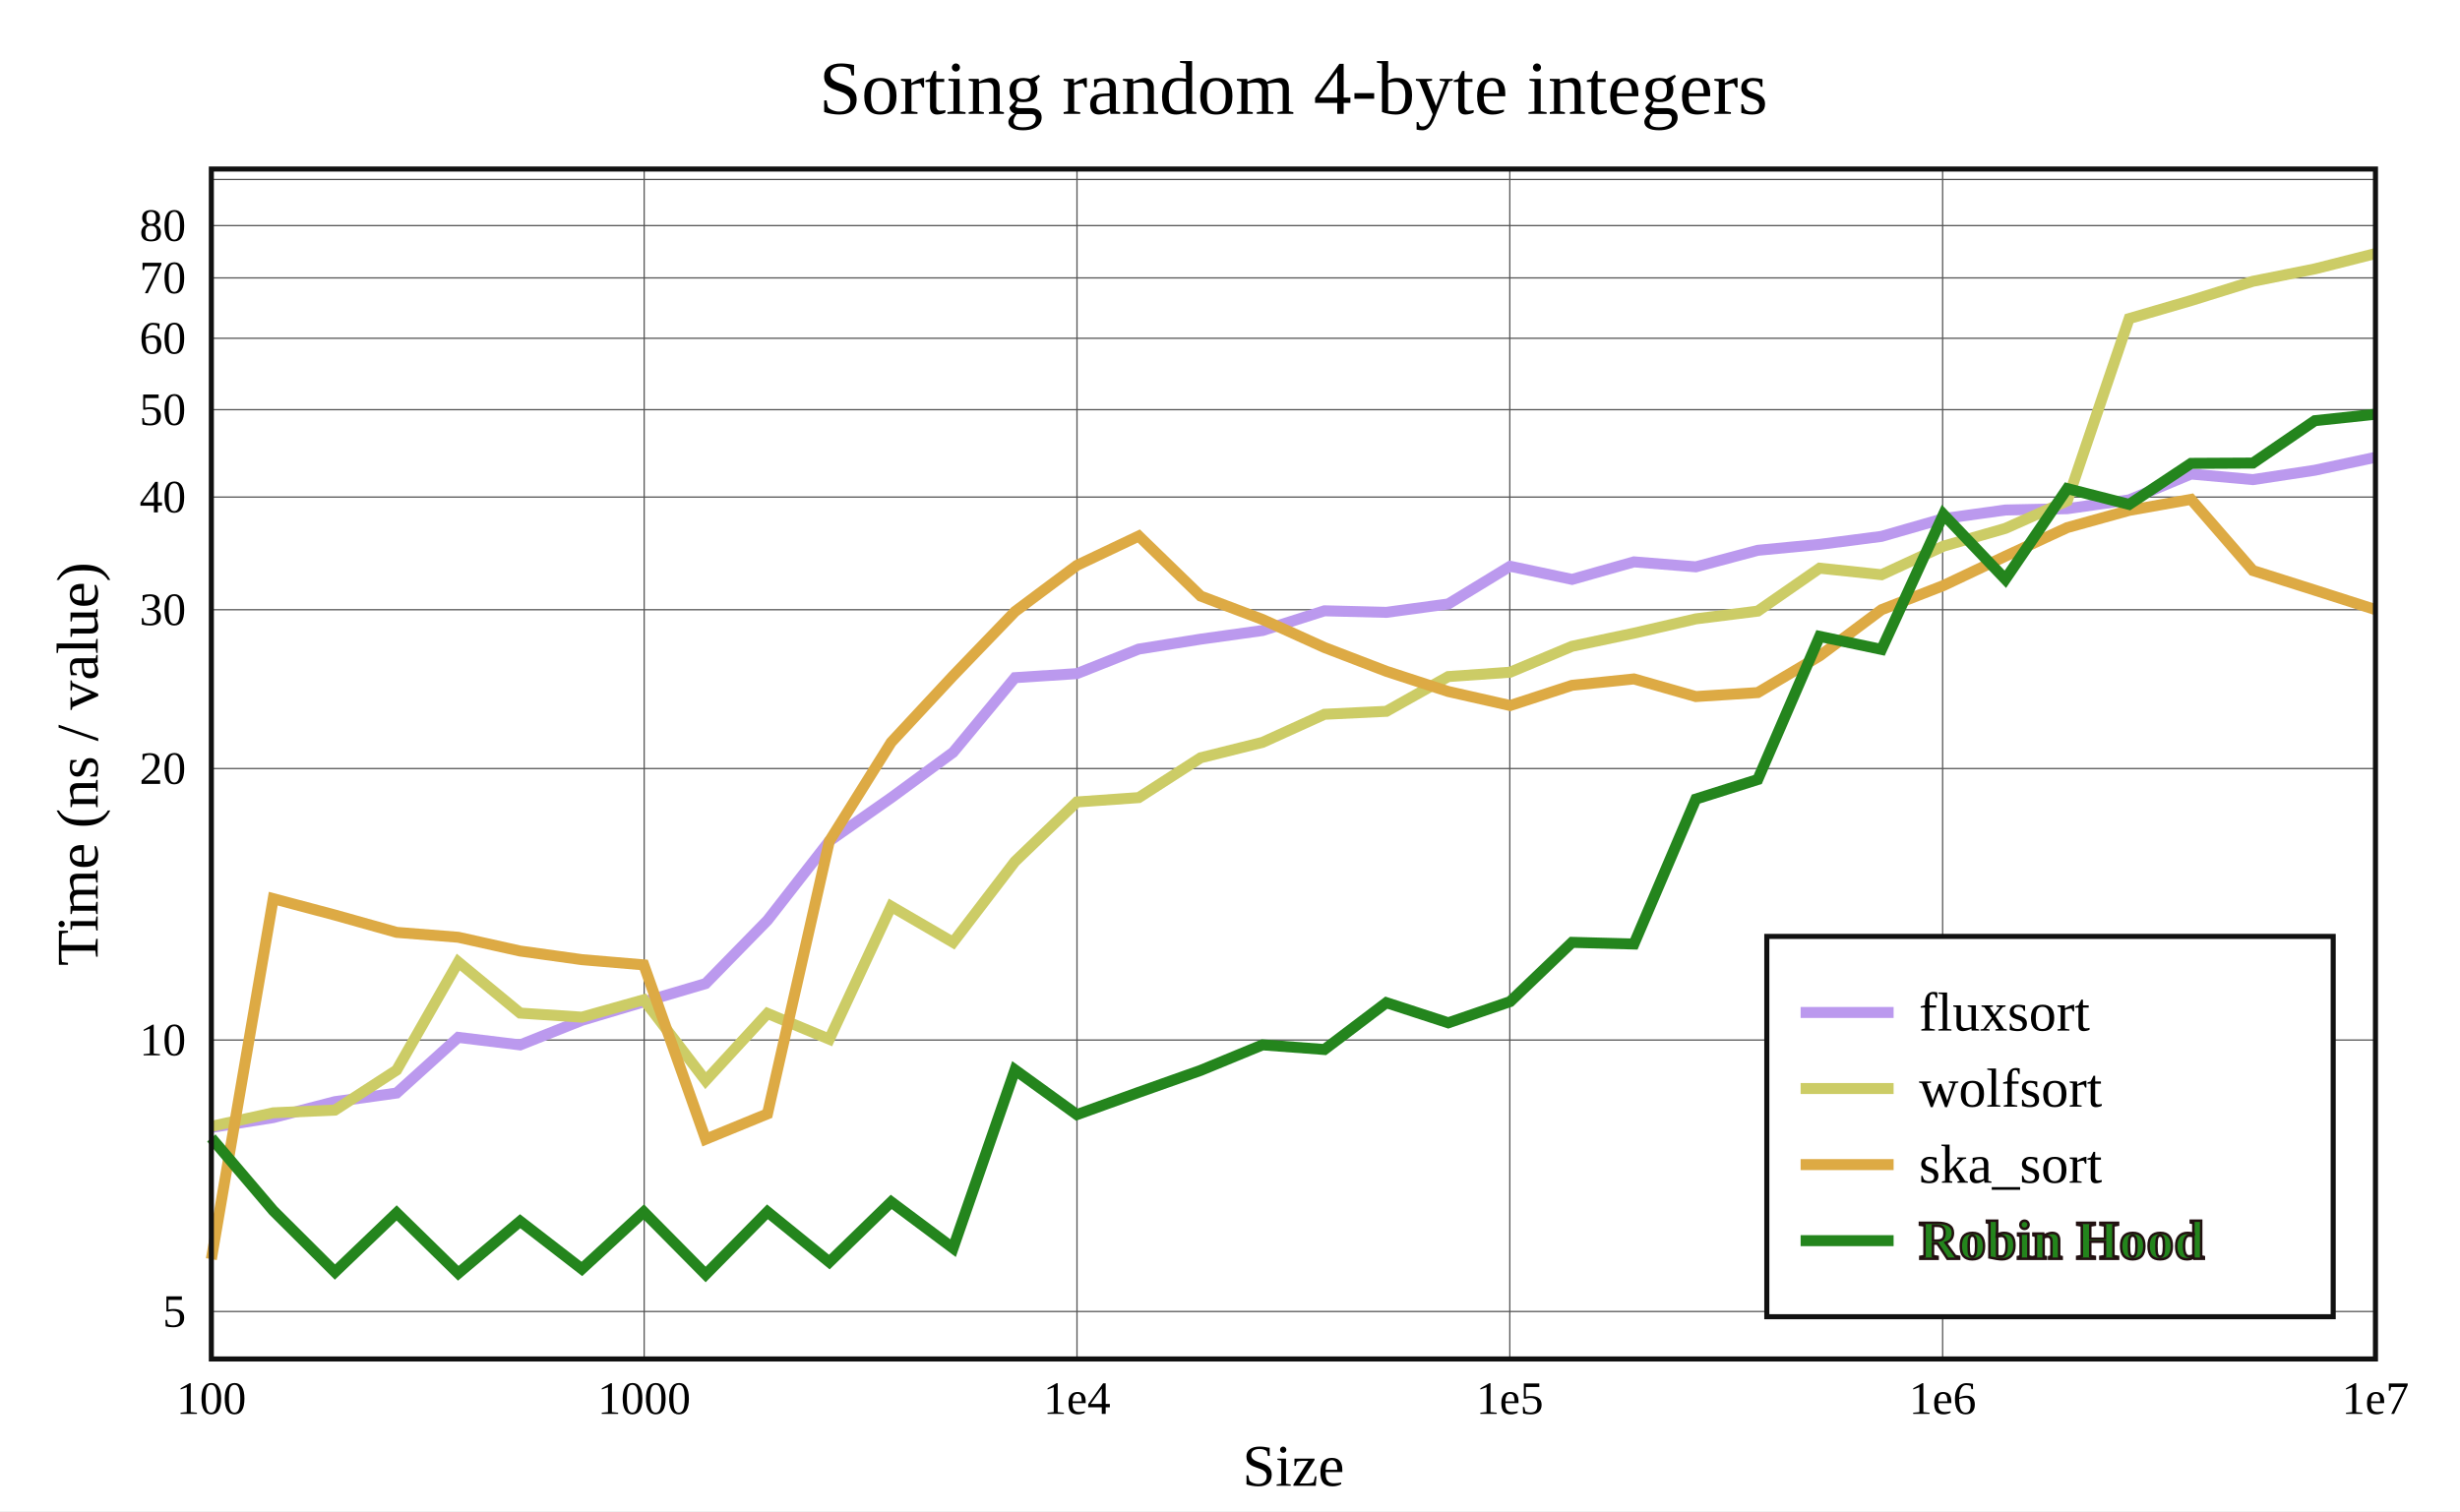
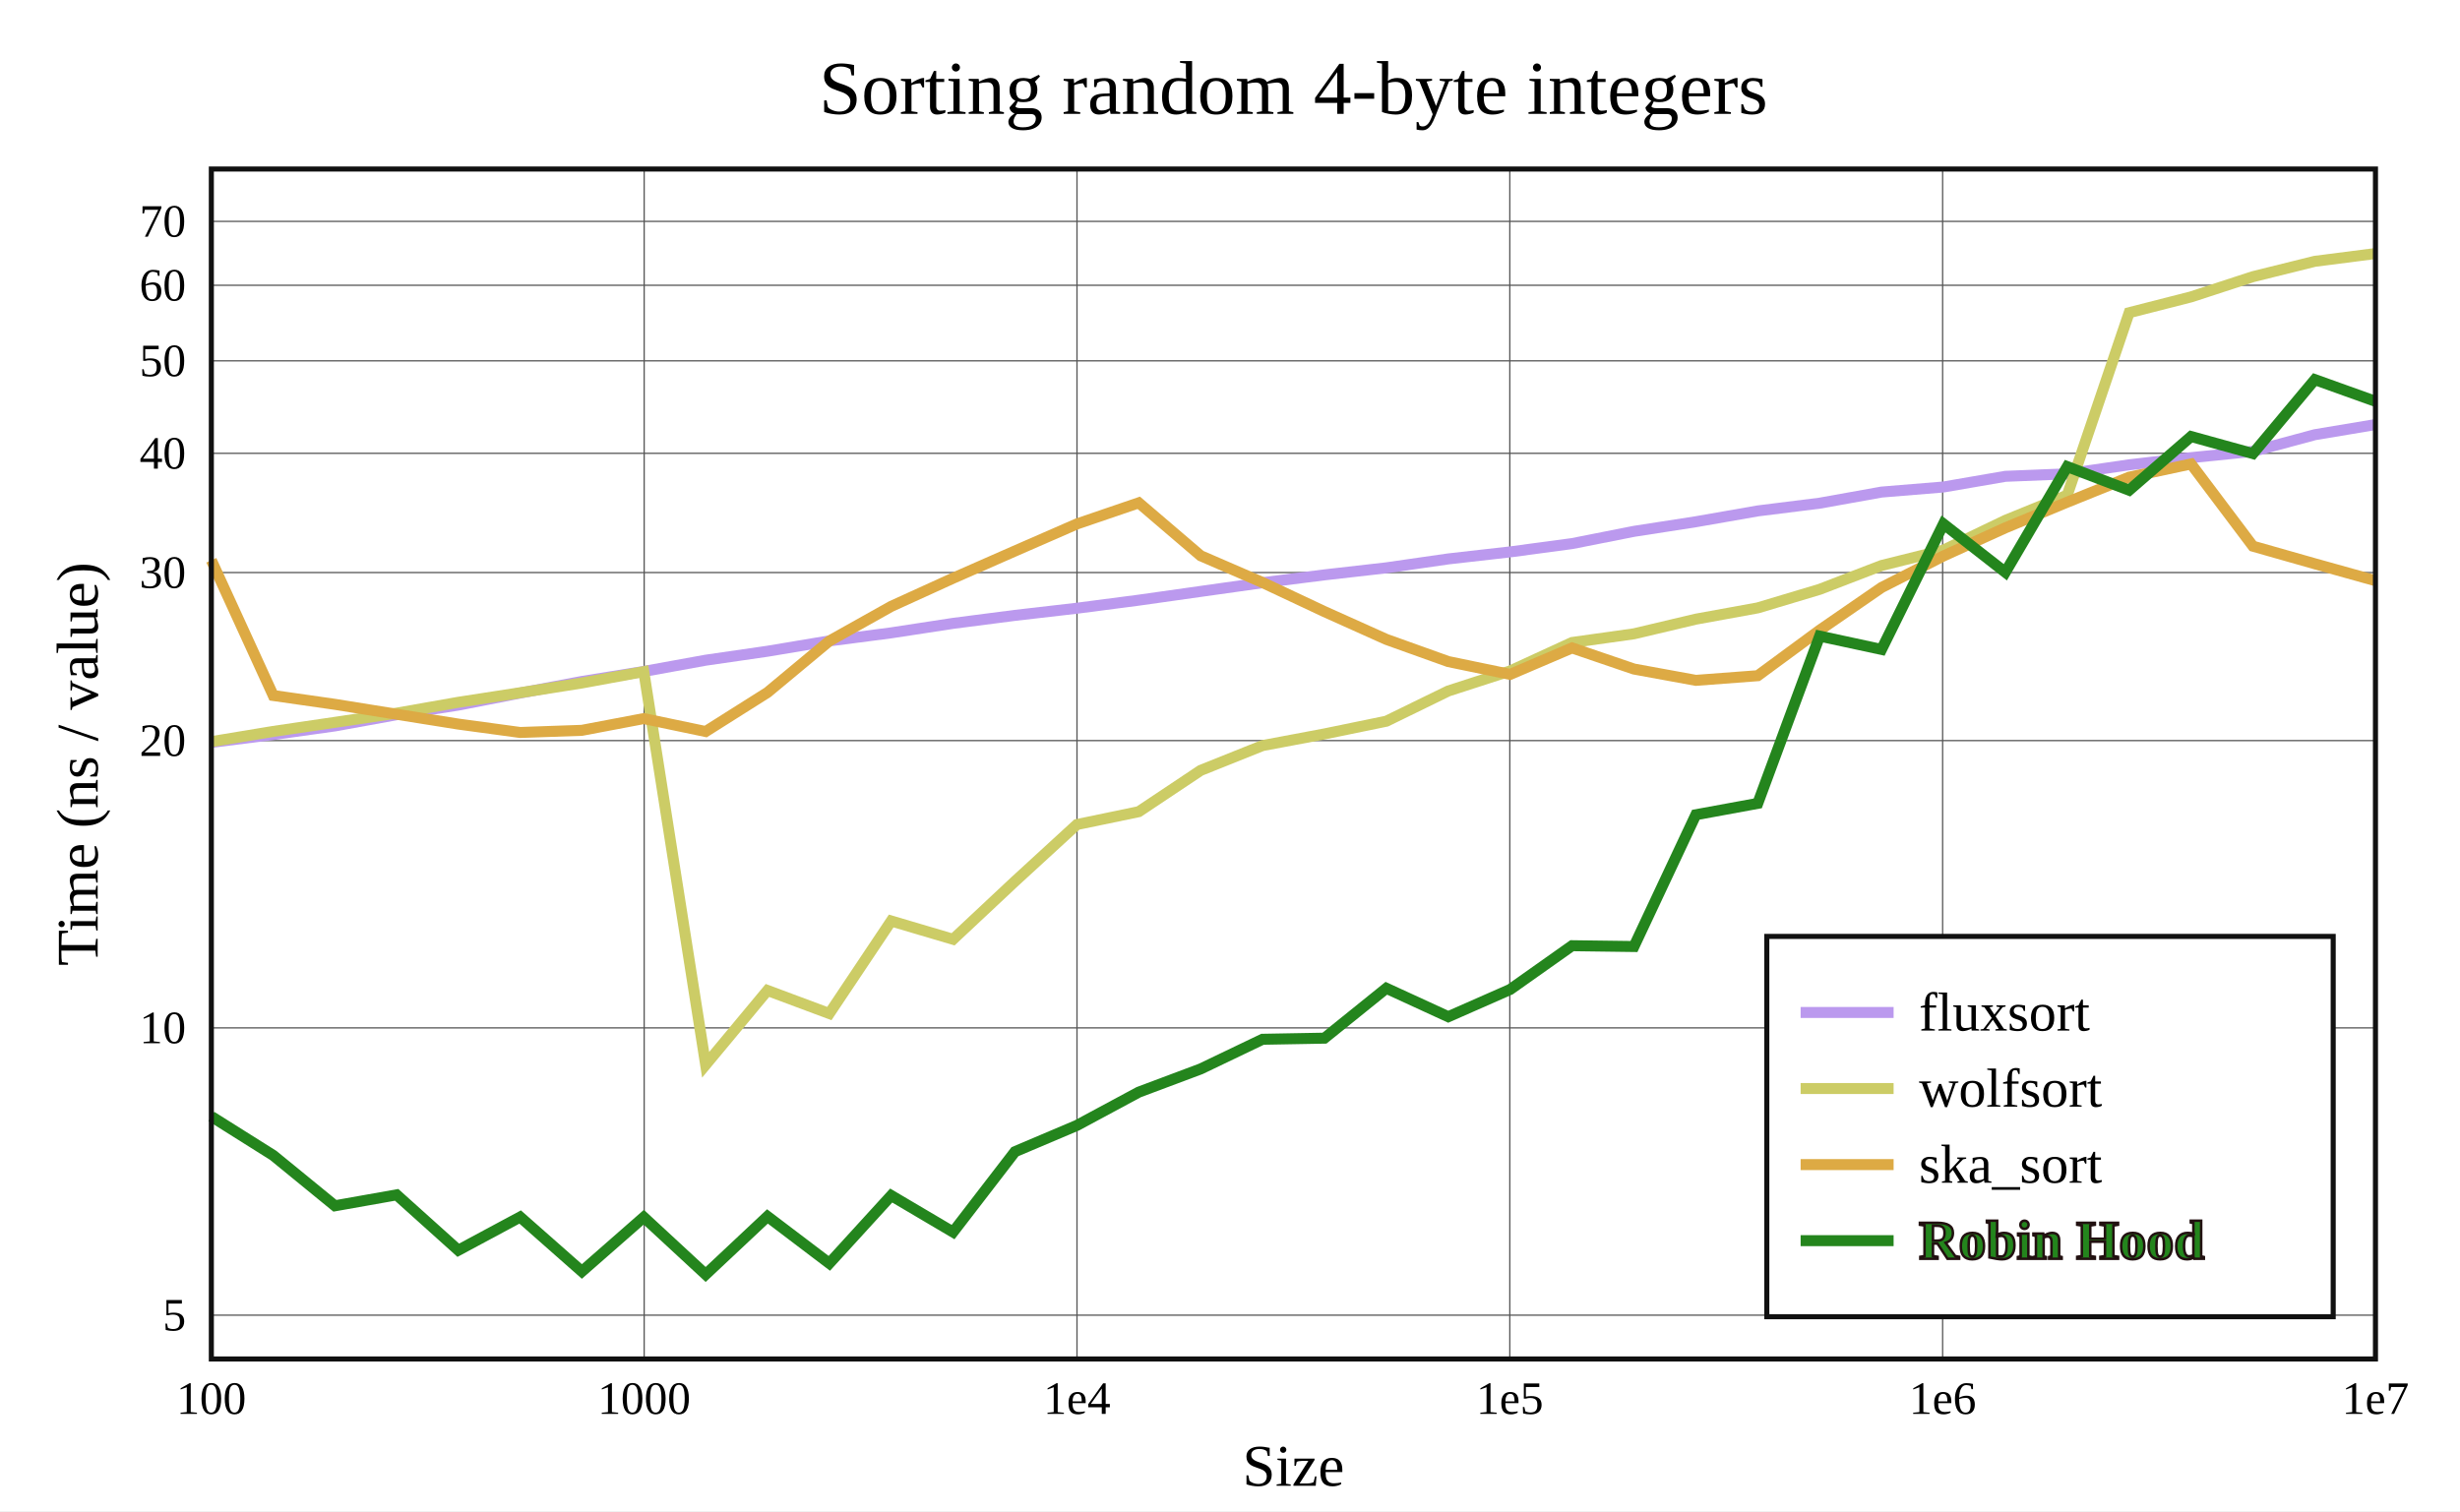
<svg xmlns="http://www.w3.org/2000/svg" viewBox="-50 -40 582 357.6" height="536.400" width="873">
  <g stroke-width="1.2" font-size="14px" text-anchor="middle">
    <rect fill="white" x="-50" y="-40" width="582" height="357.6" />
    <text dy="0.33em" font-size="18px" x="256" y="-19">Sorting random 4-byte integers</text>
    <text dy="1em" x="256" y="297.6">Size</text>
    <text transform="rotate(-90)" dy="-0.35em" x="-140.8" y="-22">Time (ns / value)</text>
    <g stroke-width="0.3" stroke="#555">
      <path d="M102.4 0v281.6" />
      <path d="M204.8 0v281.6" />
      <path d="M307.2 0v281.6" />
      <path d="M409.6 0v281.6" />
-       <path d="M0 270.366h512" />
-       <path d="M0 206.121h512" />
-       <path d="M0 141.876h512" />
-       <path d="M0 104.295h512" />
-       <path d="M0 77.631h512" />
-       <path d="M0 56.949h512" />
-       <path d="M0 40.051h512" />
-       <path d="M0 25.763h512" />
-       <path d="M0 13.387h512" />
-       <path d="M0 2.470h512" />
+       <path d="M0 271.233h512" />
+       <path d="M0 203.247h512" />
+       <path d="M0 135.262h512" />
+       <path d="M0 95.493h512" />
+       <path d="M0 67.276h512" />
+       <path d="M0 45.390h512" />
+       <path d="M0 27.507h512" />
+       <path d="M0 12.388h512" />
    </g>
    <g font-size="11px">
      <text x="0" y="294.6">100</text>
      <text x="102.4" y="294.6">1000</text>
      <text x="204.8" y="294.6">1e4</text>
      <text x="307.2" y="294.6">1e5</text>
      <text x="409.6" y="294.6">1e6</text>
      <text x="512" y="294.6">1e7</text>
      <g text-anchor="end">
-         <text dy="0.33em" x="-6" y="270.366">5</text>
-         <text dy="0.33em" x="-6" y="206.121">10</text>
-         <text dy="0.33em" x="-6" y="141.876">20</text>
-         <text dy="0.33em" x="-6" y="104.295">30</text>
-         <text dy="0.33em" x="-6" y="77.631">40</text>
-         <text dy="0.33em" x="-6" y="56.949">50</text>
-         <text dy="0.33em" x="-6" y="40.051">60</text>
-         <text dy="0.33em" x="-6" y="25.763">70</text>
-         <text dy="0.33em" x="-6" y="13.387">80</text>
+         <text dy="0.33em" x="-6" y="271.233">5</text>
+         <text dy="0.33em" x="-6" y="203.247">10</text>
+         <text dy="0.33em" x="-6" y="135.262">20</text>
+         <text dy="0.33em" x="-6" y="95.493">30</text>
+         <text dy="0.33em" x="-6" y="67.276">40</text>
+         <text dy="0.33em" x="-6" y="45.390">50</text>
+         <text dy="0.33em" x="-6" y="27.507">60</text>
+         <text dy="0.33em" x="-6" y="12.388">70</text>
      </g>
    </g>
    <g stroke-width="2.6" fill="none">
-       <path stroke="#b9e" d="M0 226.803L14.644 224.481L29.241 220.706L43.841 218.667L58.423 205.493L73.061 207.278L87.667 201.458L102.310 197.085L116.948 192.757L131.571 177.792L146.207 159.035L160.847 148.782L175.487 138.045L190.129 120.367L204.773 119.409L219.415 113.602L234.059 111.255L248.704 109.212L263.347 104.546L277.991 104.912L292.636 102.928L307.280 94.004L321.925 97.111L336.569 92.968L351.214 94.140L365.859 90.231L380.503 88.829L395.148 86.932L409.793 82.728L424.437 80.694L439.082 80.383L453.727 78.296L468.372 72.180L483.016 73.501L497.661 71.280L512 68.220" />
-       <path stroke="#cc6" d="M0 226.549L14.644 223.347L29.241 222.701L43.841 213.237L58.423 187.668L73.061 199.746L87.667 200.712L102.310 196.590L116.948 215.722L131.571 199.824L146.207 205.927L160.847 174.486L175.487 183.009L190.129 163.871L204.773 149.786L219.415 148.752L234.059 139.326L248.704 135.675L263.347 129.035L277.991 128.332L292.636 120.110L307.280 119.079L321.925 112.942L336.569 109.843L351.214 106.452L365.859 104.620L380.503 94.461L395.148 96.008L409.793 89.243L424.437 85.045L439.082 78.523L453.727 35.392L468.372 31.125L483.016 26.564L497.661 23.632L512 20" />
-       <path stroke="#da4" d="M0 257.978L14.644 172.666L29.241 176.544L43.841 180.642L58.423 181.804L73.061 185.061L87.667 187.100L102.310 188.338L116.948 229.591L131.571 223.592L146.207 159.068L160.847 135.662L175.487 119.931L190.129 104.726L204.773 93.797L219.415 86.847L234.059 101.062L248.704 106.601L263.347 113.234L277.991 118.862L292.636 123.643L307.280 126.961L321.925 122.182L336.569 120.669L351.214 124.839L365.859 123.899L380.503 115.218L395.148 104.283L409.793 98.569L424.437 91.627L439.082 84.855L453.727 80.785L468.372 78.173L483.016 95.024L497.661 99.670L512 104.265" />
-       <path stroke="#24851d" d="M0 229.293L14.644 246.492L29.241 261.028L43.841 247.038L58.423 261.313L73.061 249.004L87.667 260.293L102.310 246.807L116.948 261.6L131.571 246.779L146.207 258.662L160.847 244.437L175.487 255.371L190.129 213.187L204.773 223.772L219.415 218.498L234.059 213.307L248.704 207.268L263.347 208.363L277.991 197.279L292.636 202.050L307.280 197.026L321.925 183.009L336.569 183.400L351.214 149.097L365.859 144.470L380.503 110.601L395.148 113.687L409.793 81.734L424.437 97.085L439.082 75.626L453.727 79.369L468.372 69.657L483.016 69.582L497.661 59.553L512 58.031" />
+       <path stroke="#b9e" d="M0 135.684L14.644 133.835L29.241 131.788L43.841 129.136L58.423 126.863L73.061 124.006L87.667 121.268L102.310 118.891L116.948 116.237L131.571 114.116L146.207 111.668L160.847 109.762L175.487 107.519L190.129 105.627L204.773 103.938L219.415 102.029L234.059 99.957L248.704 97.895L263.347 96.043L277.991 94.374L292.636 92.267L307.280 90.605L321.925 88.640L336.569 85.744L351.214 83.471L365.859 80.910L380.503 79.076L395.148 76.448L409.793 75.247L424.437 72.721L439.082 72.134L453.727 69.996L468.372 68.302L483.016 66.816L497.661 62.870L512 60.471" />
+       <path stroke="#cc6" d="M0 135.512L14.644 133.089L29.241 130.944L43.841 128.768L58.423 126.199L73.061 123.936L87.667 121.626L102.310 118.932L116.948 211.981L131.571 194.391L146.207 199.854L160.847 177.952L175.487 182.283L190.129 168.564L204.773 155.128L219.415 152.083L234.059 142.311L248.704 136.441L263.347 133.685L277.991 130.673L292.636 123.522L307.280 118.779L321.925 112.046L336.569 109.990L351.214 106.523L365.859 103.856L380.503 99.466L395.148 93.826L409.793 90.176L424.437 83.144L439.082 77.170L453.727 33.998L468.372 30.256L483.016 25.472L497.661 21.837L512 20" />
+       <path stroke="#da4" d="M0 92.587L14.644 124.589L29.241 126.679L43.841 129.030L58.423 131.353L73.061 133.339L87.667 132.830L102.310 130.052L116.948 133.113L131.571 123.875L146.207 111.699L160.847 103.497L175.487 96.829L190.129 90.390L204.773 83.995L219.415 78.990L234.059 91.514L248.704 97.855L263.347 104.739L277.991 111.314L292.636 116.561L307.280 119.594L321.925 113.332L336.569 118.328L351.214 121.005L365.859 119.904L380.503 109.129L395.148 99.031L409.793 91.570L424.437 84.913L439.082 78.836L453.727 72.923L468.372 69.795L483.016 89.255L497.661 93.419L512 97.421" />
+       <path stroke="#24851d" d="M0 224.206L14.644 233.419L29.241 245.349L43.841 242.761L58.423 255.867L73.061 248.006L87.667 260.891L102.310 248.052L116.948 261.6L131.571 247.867L146.207 258.968L160.847 242.923L175.487 251.568L190.129 232.542L204.773 226.330L219.415 218.452L234.059 212.962L248.704 205.942L263.347 205.680L277.991 193.872L292.636 200.605L307.280 194.158L321.925 183.800L336.569 183.993L351.214 152.807L365.859 150.117L380.503 110.533L395.148 113.690L409.793 83.990L424.437 95.427L439.082 70.428L453.727 76.010L468.372 63.300L483.016 67.345L497.661 49.838L512 54.975" />
    </g>
    <rect stroke="#111" fill="none" x="0" y="0" width="512" height="281.6" />
    <g transform="translate(368,181.6)" text-anchor="start" font-size="13px">
      <rect fill="white" stroke="#111" x="0" y="0" width="134" height="90" />
      <g stroke-width="2.6">
        <path stroke="#b9e" d="M8 18h22" />
        <path stroke="#cc6" d="M8 36h22" />
        <path stroke="#da4" d="M8 54h22" />
        <path stroke="#24851d" d="M8 72h22" />
      </g>
      <text dy="0.33em" x="36" y="18">fluxsort</text>
      <text dy="0.33em" x="36" y="36">wolfsort</text>
      <text dy="0.33em" x="36" y="54">ska_sort</text>
      <text dy="0.33em" font-weight="bold" stroke-width="0.6" stroke="#211" fill="#24851d" x="36" y="72">Robin Hood</text>
    </g>
  </g>
</svg>
